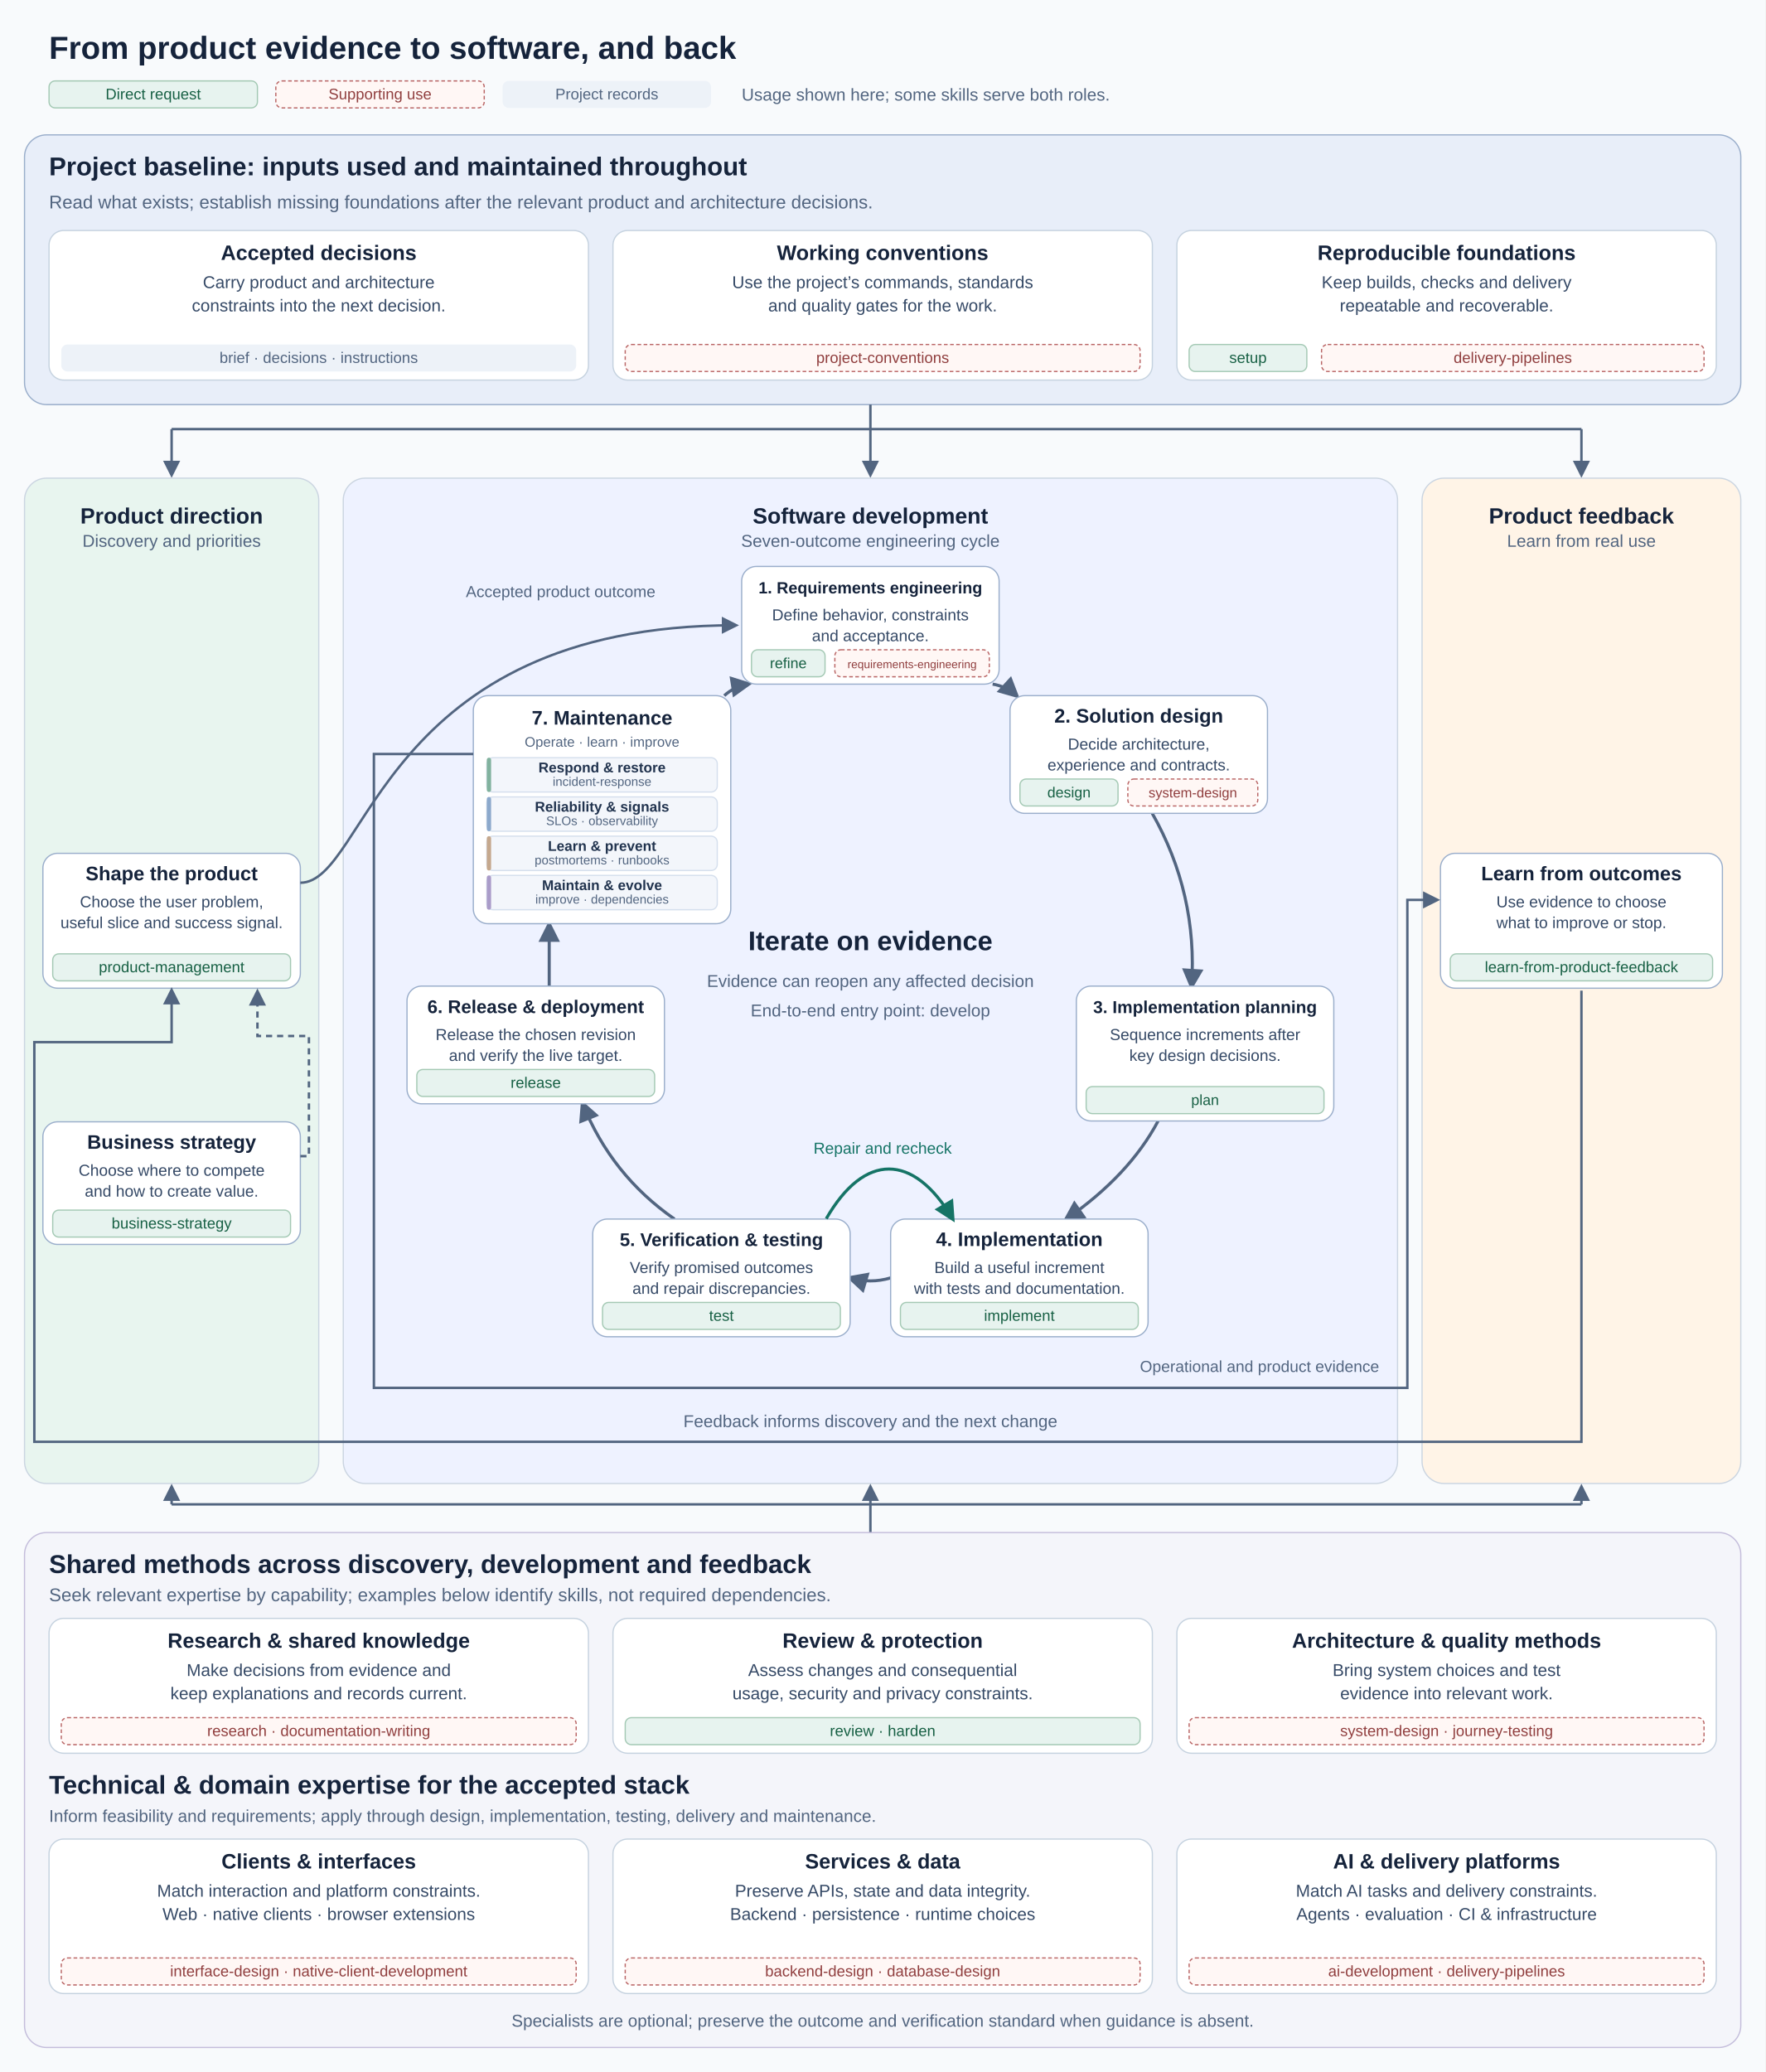
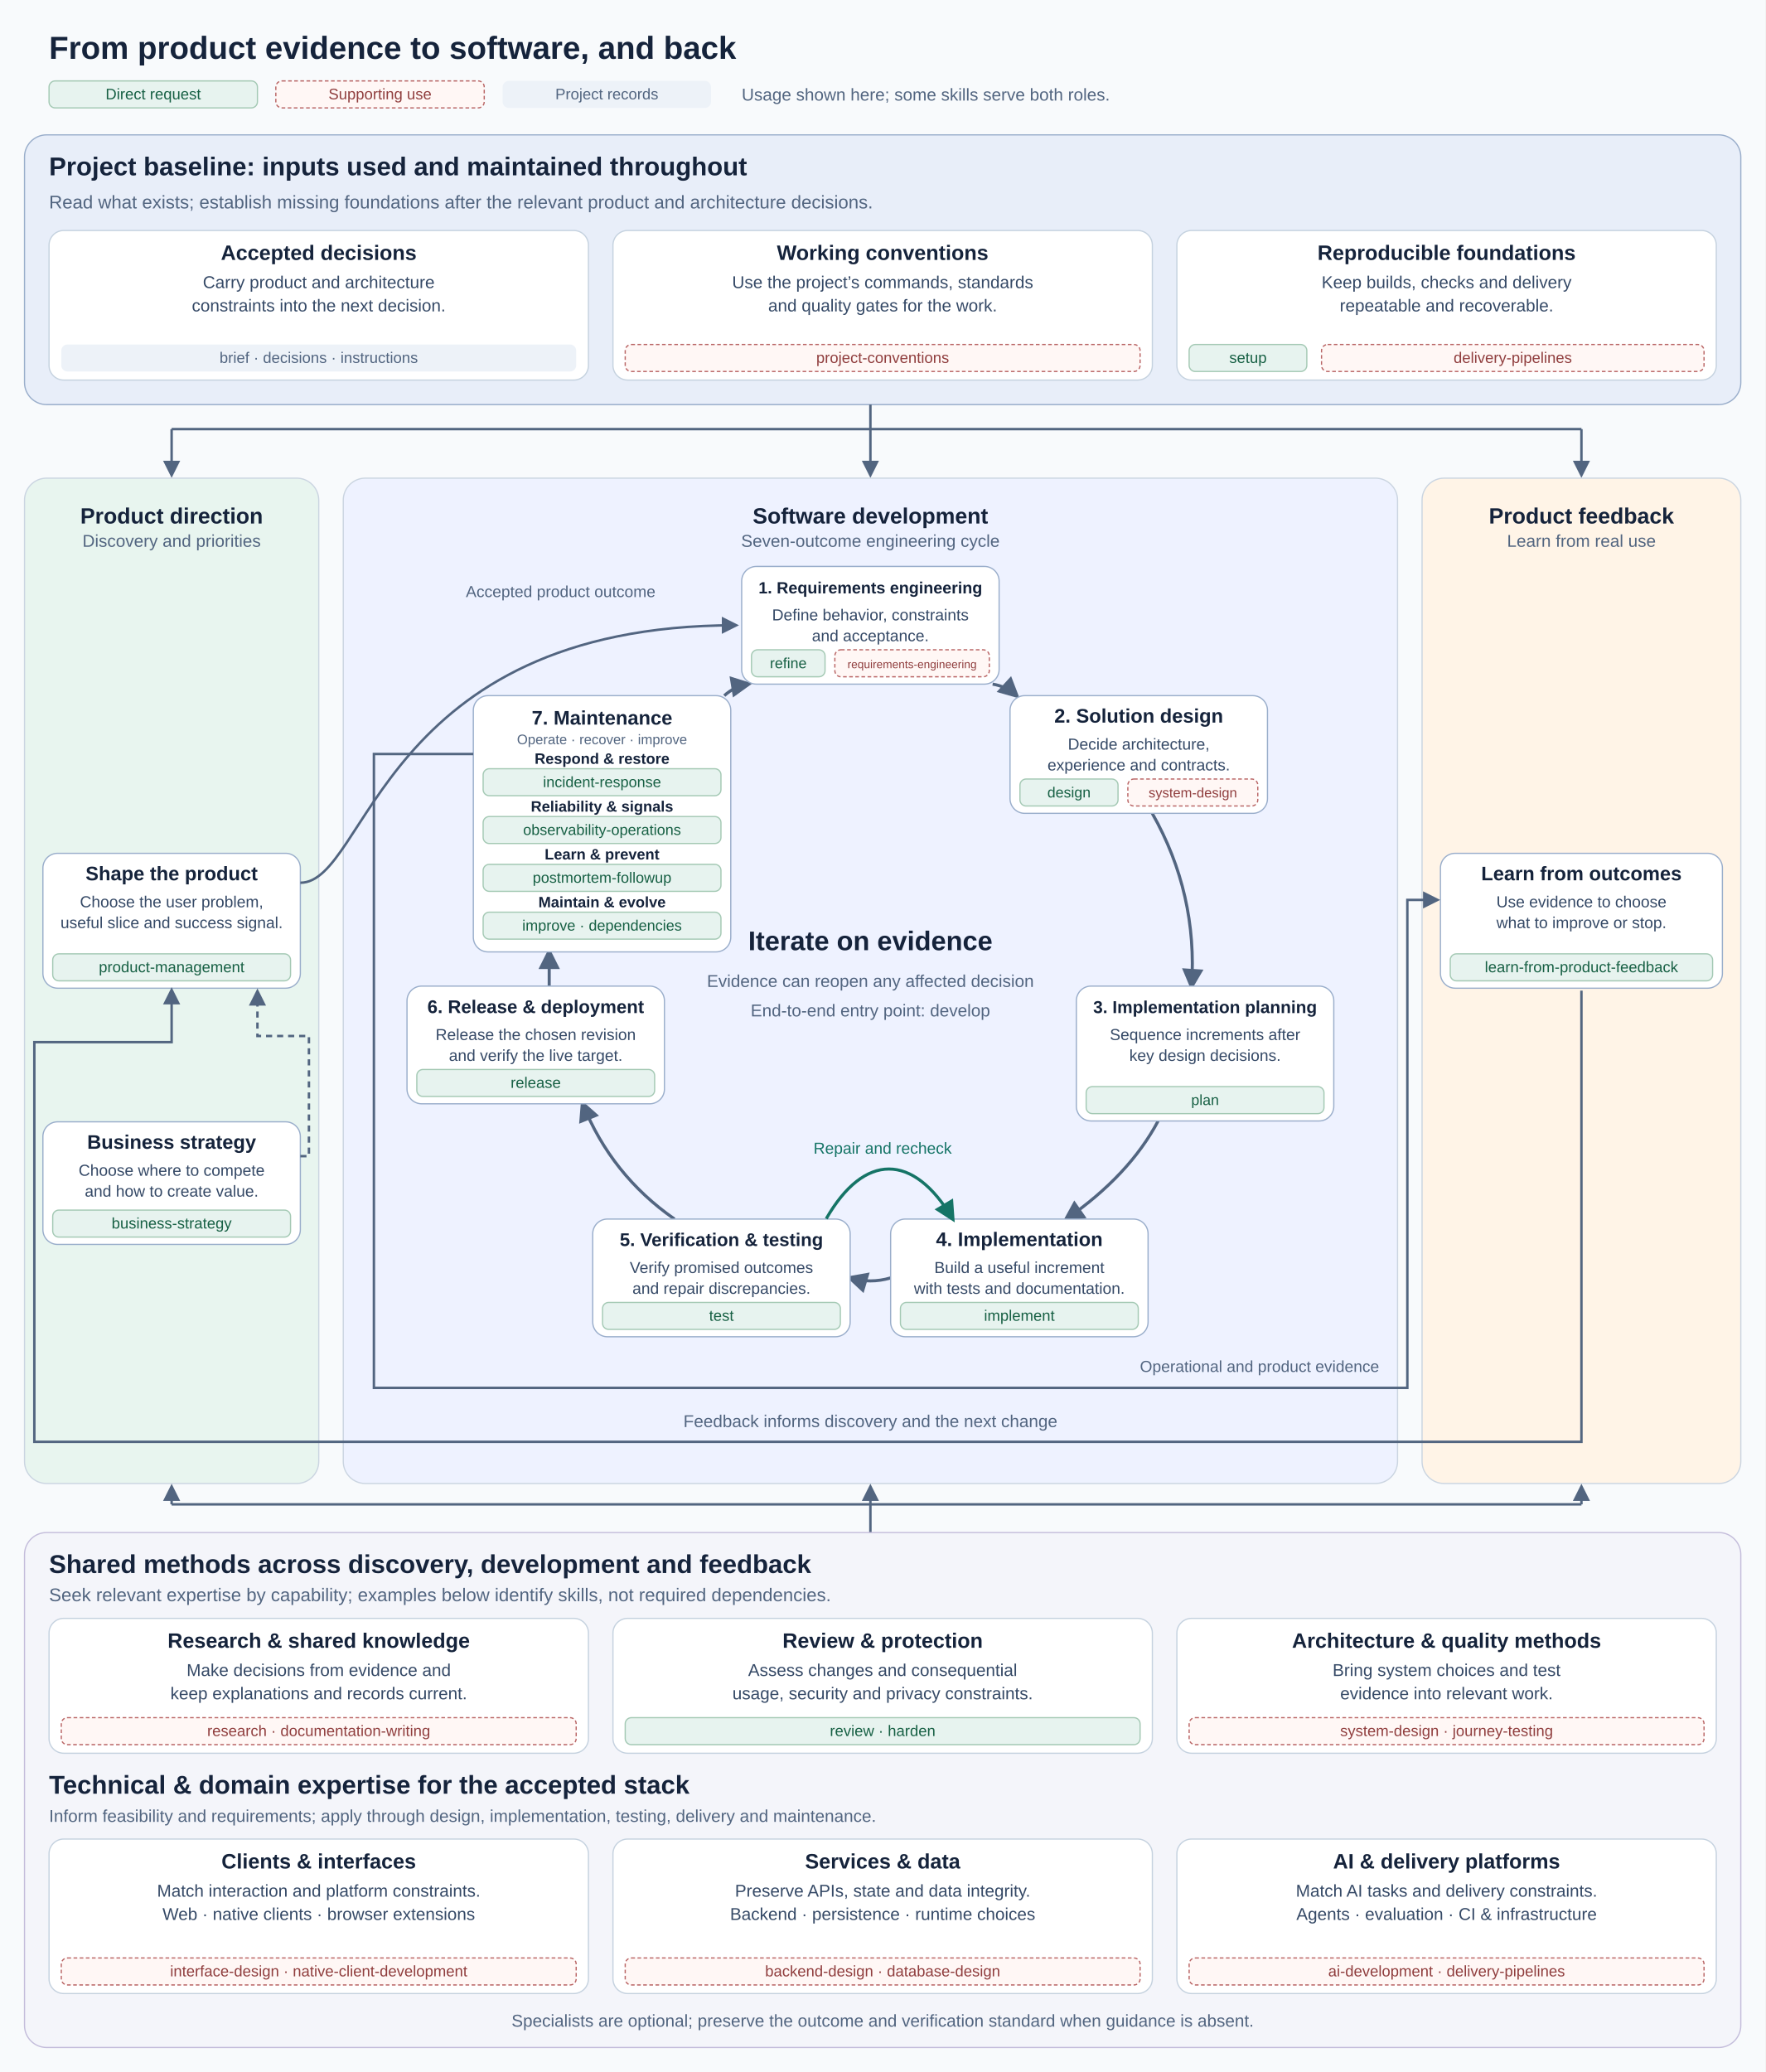
<svg xmlns="http://www.w3.org/2000/svg" width="1440" height="1690" viewBox="0 0 1440 1690" role="img" aria-labelledby="title desc">
  <defs>
    <marker id="arrow" viewBox="0 0 10 10" refX="8" refY="5" markerWidth="7" markerHeight="7" orient="auto-start-reverse">
      <path d="M 0 0 L 10 5 L 0 10 z" fill="#526580" />
    </marker>
    <marker id="repair-arrow" viewBox="0 0 10 10" refX="8" refY="5" markerWidth="7" markerHeight="7" orient="auto">
      <path d="M 0 0 L 10 5 L 0 10 z" fill="#157466" />
    </marker>
  </defs>
  <rect width="1440" height="1690" fill="#f8fafc" />
  <g font-family="Arial, Helvetica, sans-serif">
    <text x="40" y="48" font-size="26" font-weight="700" fill="#15233b">From product evidence to software, and back</text>
    <g data-skill="true" data-use="direct">
      <rect x="40" y="66" width="170" height="22" rx="5" fill="#e7f3ef" stroke="#a4c9b4" />
      <text x="125.0" y="81" text-anchor="middle" font-size="12.5" font-weight="500" fill="#176044">Direct request</text>
    </g>
    <g data-skill="true" data-use="support">
      <rect x="225" y="66" width="170" height="22" rx="5" fill="#fff7f5" stroke="#b96565" stroke-dasharray="3 2" />
      <text x="310.0" y="81" text-anchor="middle" font-size="12.5" font-weight="500" fill="#903e3e">Supporting use</text>
    </g>
    <g data-skill="true" data-use="record">
      <rect x="410" y="66" width="170" height="22" rx="5" fill="#edf2f8" />
      <text x="495.0" y="81" text-anchor="middle" font-size="12.5" font-weight="500" fill="#526580">Project records</text>
    </g>
    <text x="605" y="82" font-size="14" fill="#526580">Usage shown here; some skills serve both roles.</text>
    <g aria-label="Project baseline used and maintained throughout the flow">
      <rect x="20" y="110" width="1400" height="220" rx="18" fill="#e8eef9" stroke="#9aaecb" />
      <text x="40" y="143" text-anchor="start" font-size="21" font-weight="700" fill="#15233b">Project baseline: inputs used and maintained throughout</text>
      <text x="40" y="170" text-anchor="start" font-size="15" font-weight="400" fill="#526580">Read what exists; establish missing foundations after the relevant product and architecture decisions.</text>
      <g data-card="true">
        <rect x="40" y="188" width="440" height="122" rx="12" fill="white" stroke="#c5d2df" />
        <text x="260.0" y="212" text-anchor="middle" font-size="17" font-weight="700" fill="#15233b">Accepted decisions</text>
        <text x="260.0" y="235" text-anchor="middle" font-size="14" font-weight="400" fill="#354966">Carry product and architecture</text>
        <text x="260.0" y="254" text-anchor="middle" font-size="14" font-weight="400" fill="#354966">constraints into the next decision.</text>
        <g data-skill="true" data-use="record">
          <rect x="50.0" y="281.0" width="420.0" height="22" rx="5" fill="#edf2f8" />
          <text x="260.0" y="296.0" text-anchor="middle" font-size="12.5" font-weight="500" fill="#526580">brief · decisions · instructions</text>
        </g>
      </g>
      <g data-card="true">
        <rect x="500" y="188" width="440" height="122" rx="12" fill="white" stroke="#c5d2df" />
        <text x="720.0" y="212" text-anchor="middle" font-size="17" font-weight="700" fill="#15233b">Working conventions</text>
        <text x="720.0" y="235" text-anchor="middle" font-size="14" font-weight="400" fill="#354966">Use the project’s commands, standards</text>
        <text x="720.0" y="254" text-anchor="middle" font-size="14" font-weight="400" fill="#354966">and quality gates for the work.</text>
        <g data-skill="true" data-use="support">
          <rect x="510.0" y="281.0" width="420.0" height="22" rx="5" fill="#fff7f5" stroke="#b96565" stroke-dasharray="3 2" />
          <text x="720.0" y="296.0" text-anchor="middle" font-size="12.5" font-weight="500" fill="#903e3e">project-conventions</text>
        </g>
      </g>
      <g data-card="true">
        <rect x="960" y="188" width="440" height="122" rx="12" fill="white" stroke="#c5d2df" />
        <text x="1180.0" y="212" text-anchor="middle" font-size="17" font-weight="700" fill="#15233b">Reproducible foundations</text>
        <text x="1180.0" y="235" text-anchor="middle" font-size="14" font-weight="400" fill="#354966">Keep builds, checks and delivery</text>
        <text x="1180.0" y="254" text-anchor="middle" font-size="14" font-weight="400" fill="#354966">repeatable and recoverable.</text>
        <g>
          <g data-skill="true" data-use="direct">
            <rect x="970.0" y="281.0" width="96" height="22" rx="5" fill="#e7f3ef" stroke="#a4c9b4" />
            <text x="1018.0" y="296.0" text-anchor="middle" font-size="12.5" font-weight="500" fill="#176044">setup</text>
          </g>
          <g data-skill="true" data-use="support">
            <rect x="1078.0" y="281.0" width="312.0" height="22" rx="5" fill="#fff7f5" stroke="#b96565" stroke-dasharray="3 2" />
            <text x="1234.0" y="296.0" text-anchor="middle" font-size="12.5" font-weight="500" fill="#903e3e">delivery-pipelines</text>
          </g>
        </g>
      </g>
    </g>
    <g aria-label="The project baseline informs all three parts of the flow" fill="none" stroke="#526580" stroke-width="2">
      <path d="M 710 330 V 350 M 140 350 H 1290" />
      <path d="M 140 350 V 387" marker-end="url(#arrow)" />
      <path d="M 710 350 V 387" marker-end="url(#arrow)" />
      <path d="M 1290 350 V 387" marker-end="url(#arrow)" />
    </g>
    <g transform="translate(0 280)">
      <rect x="20" y="110" width="240" height="820" rx="18" fill="#e8f5ef" stroke="#cbd5e1" />
      <text x="140.0" y="147" text-anchor="middle" font-size="18" font-weight="700" fill="#15233b">Product direction</text>
      <text x="140.0" y="166" text-anchor="middle" font-size="14" fill="#526580">Discovery and priorities</text>
      <rect x="280" y="110" width="860" height="820" rx="18" fill="#eef2ff" stroke="#cbd5e1" />
      <text x="710.0" y="147" text-anchor="middle" font-size="18" font-weight="700" fill="#15233b">Software development</text>
      <text x="710.0" y="166" text-anchor="middle" font-size="14" fill="#526580">Seven-outcome engineering cycle</text>
      <rect x="1160" y="110" width="260" height="820" rx="18" fill="#fff4e7" stroke="#cbd5e1" />
      <text x="1290.0" y="147" text-anchor="middle" font-size="18" font-weight="700" fill="#15233b">Product feedback</text>
      <text x="1290.0" y="166" text-anchor="middle" font-size="14" fill="#526580">Learn from real use</text>
      <path d="M 809.7 278.0 Q 820.9 279.8 829.2 287.4" fill="none" stroke="#526580" stroke-width="2.5" marker-end="url(#arrow)" />
      <path d="M 939.9 383.4 Q 977.1 449.0 972.0 524.3" fill="none" stroke="#526580" stroke-width="2.5" marker-end="url(#arrow)" />
      <path d="M 944.7 634.3 Q 921.3 678.5 869.8 714.3" fill="none" stroke="#526580" stroke-width="2.5" marker-end="url(#arrow)" />
      <path d="M 726.5 762.3 Q 710.0 767.2 693.5 762.3" fill="none" stroke="#526580" stroke-width="2.5" marker-end="url(#arrow)" />
      <path d="M 550.2 714.3 Q 498.7 678.5 475.3 620.3" fill="none" stroke="#526580" stroke-width="2.5" marker-end="url(#arrow)" />
-       <path d="M 448.0 524.3 Q 448.0 503.0 448.0 474.2" fill="none" stroke="#526580" stroke-width="2.5" marker-end="url(#arrow)" />
+       <path d="M 448.0 524.3 Q 448.0 510.0 448.0 496.4" fill="none" stroke="#526580" stroke-width="2.5" marker-end="url(#arrow)" />
      <path d="M 590.8 287.4 Q 599.1 279.8 610.3 278.0" fill="none" stroke="#526580" stroke-width="2.5" marker-end="url(#arrow)" />
      <text x="710" y="495" text-anchor="middle" font-size="22" font-weight="700" fill="#15233b">Iterate on evidence</text>
      <text x="710" y="525" text-anchor="middle" font-size="14" fill="#526580">Evidence can reopen any affected decision</text>
      <text x="710" y="549" text-anchor="middle" font-size="14" fill="#526580">End-to-end entry point: develop</text>
      <g data-card="true">
        <rect x="605" y="182" width="210" height="96" rx="12" fill="white" stroke="#9aaecb" />
        <text x="710.0" y="204" text-anchor="middle" font-size="13.3" font-weight="700" fill="#15233b">1. Requirements engineering</text>
        <text x="710.0" y="226" text-anchor="middle" font-size="13" font-weight="400" fill="#354966">Define behavior, constraints</text>
        <text x="710.0" y="243" text-anchor="middle" font-size="13" font-weight="400" fill="#354966">and acceptance.</text>
        <g data-skill="true" data-use="direct">
          <rect x="613" y="250" width="60" height="22" rx="5" fill="#e7f3ef" stroke="#a4c9b4" />
          <text x="643.0" y="265.0" text-anchor="middle" font-size="12" font-weight="500" fill="#176044">refine</text>
        </g>
        <g data-skill="true" data-use="support">
          <rect x="681" y="250" width="126" height="22" rx="5" fill="#fff7f5" stroke="#b96565" stroke-dasharray="3 2" />
          <text x="744.0" y="265.0" text-anchor="middle" font-size="9.25" font-weight="500" fill="#903e3e" textLength="112" lengthAdjust="spacingAndGlyphs">requirements-engineering</text>
        </g>
      </g>
      <g data-card="true">
        <rect x="823.9" y="287.4" width="210" height="96" rx="12" fill="white" stroke="#9aaecb" />
        <text x="928.9" y="309.4" text-anchor="middle" font-size="16" font-weight="700" fill="#15233b">2. Solution design</text>
        <text x="928.9" y="331.4" text-anchor="middle" font-size="13" font-weight="400" fill="#354966">Decide architecture,</text>
        <text x="928.9" y="348.4" text-anchor="middle" font-size="13" font-weight="400" fill="#354966">experience and contracts.</text>
        <g data-skill="true" data-use="direct">
          <rect x="832" y="355.4" width="80" height="22" rx="5" fill="#e7f3ef" stroke="#a4c9b4" />
          <text x="872.0" y="370.4" text-anchor="middle" font-size="12" font-weight="500" fill="#176044">design</text>
        </g>
        <g data-skill="true" data-use="support">
          <rect x="920" y="355.4" width="106" height="22" rx="5" fill="#fff7f5" stroke="#b96565" stroke-dasharray="3 2" />
          <text x="973.0" y="370.4" text-anchor="middle" font-size="11.2" font-weight="500" fill="#903e3e">system-design</text>
        </g>
      </g>
      <g data-card="true">
        <rect x="878" y="524.3" width="210" height="110" rx="12" fill="white" stroke="#9aaecb" />
        <text x="983.0" y="546.3" text-anchor="middle" font-size="14.1" font-weight="700" fill="#15233b">3. Implementation planning</text>
        <text x="983.0" y="568.3" text-anchor="middle" font-size="13" font-weight="400" fill="#354966">Sequence increments after</text>
        <text x="983.0" y="585.3" text-anchor="middle" font-size="13" font-weight="400" fill="#354966">key design decisions.</text>
        <g data-skill="true" data-use="direct">
          <rect x="886" y="606.3" width="194" height="22" rx="5" fill="#e7f3ef" stroke="#a4c9b4" />
          <text x="983.0" y="621.3" text-anchor="middle" font-size="12" font-weight="500" fill="#176044">plan</text>
        </g>
      </g>
      <g data-card="true">
        <rect x="726.5" y="714.3" width="210" height="96" rx="12" fill="white" stroke="#9aaecb" />
        <text x="831.5" y="736.3" text-anchor="middle" font-size="16" font-weight="700" fill="#15233b">4. Implementation</text>
        <text x="831.5" y="758.3" text-anchor="middle" font-size="13" font-weight="400" fill="#354966">Build a useful increment</text>
        <text x="831.5" y="775.3" text-anchor="middle" font-size="13" font-weight="400" fill="#354966">with tests and documentation.</text>
        <g data-skill="true" data-use="direct">
          <rect x="734.5" y="782.3" width="194.0" height="22" rx="5" fill="#e7f3ef" stroke="#a4c9b4" />
          <text x="831.5" y="797.3" text-anchor="middle" font-size="12.5" font-weight="500" fill="#176044">implement</text>
        </g>
      </g>
      <g data-card="true">
        <rect x="483.5" y="714.3" width="210" height="96" rx="12" fill="white" stroke="#9aaecb" />
        <text x="588.5" y="736.3" text-anchor="middle" font-size="15" font-weight="700" fill="#15233b">5. Verification &amp; testing</text>
        <text x="588.5" y="758.3" text-anchor="middle" font-size="13" font-weight="400" fill="#354966">Verify promised outcomes</text>
        <text x="588.5" y="775.3" text-anchor="middle" font-size="13" font-weight="400" fill="#354966">and repair discrepancies.</text>
        <g data-skill="true" data-use="direct">
          <rect x="491.5" y="782.3" width="194.0" height="22" rx="5" fill="#e7f3ef" stroke="#a4c9b4" />
          <text x="588.5" y="797.3" text-anchor="middle" font-size="12.5" font-weight="500" fill="#176044">test</text>
        </g>
      </g>
      <g data-card="true">
        <rect x="332" y="524.3" width="210" height="96" rx="12" fill="white" stroke="#9aaecb" />
        <text x="437.0" y="546.3" text-anchor="middle" font-size="15" font-weight="700" fill="#15233b">6. Release &amp; deployment</text>
        <text x="437.0" y="568.3" text-anchor="middle" font-size="13" font-weight="400" fill="#354966">Release the chosen revision</text>
        <text x="437.0" y="585.3" text-anchor="middle" font-size="13" font-weight="400" fill="#354966">and verify the live target.</text>
        <g data-skill="true" data-use="direct">
          <rect x="340.0" y="592.3" width="194.0" height="22" rx="5" fill="#e7f3ef" stroke="#a4c9b4" />
          <text x="437.0" y="607.3" text-anchor="middle" font-size="12.5" font-weight="500" fill="#176044">release</text>
        </g>
      </g>
-       <g data-card="true" aria-label="7. Maintenance: incident response and recovery, reliability and signals, postmortems and runbooks, upkeep and evolution">
-         <rect x="386.1" y="287.4" width="210" height="186" rx="12" fill="white" stroke="#9aaecb" />
+       <g data-card="true" aria-label="7. Maintenance: Respond and restore, reliability and signals, learn and prevent, maintain and evolve">
+         <rect x="386.1" y="287.4" width="210" height="209" rx="12" fill="white" stroke="#9aaecb" />
        <text x="491.1" y="311" text-anchor="middle" font-size="16" font-weight="700" fill="#15233b">7. Maintenance</text>
-         <text x="491.1" y="329" text-anchor="middle" font-size="11.3" fill="#526580">Operate · learn · improve</text>
+         <text x="491.1" y="327" text-anchor="middle" font-size="11.3" fill="#526580">Operate · recover · improve</text>
        <g aria-label="Respond &amp; restore: incident-response">
-           <rect x="397.1" y="338" width="188" height="28" rx="5" fill="#f3f6fb" stroke="#d5dfed" />
-           <rect x="397.1" y="338" width="3.5" height="28" rx="1.7" fill="#81b29e" />
-           <text x="491.1" y="350" text-anchor="middle" font-size="11.6" font-weight="700" fill="#21334e">Respond &amp; restore</text>
-           <text x="491.1" y="361" text-anchor="middle" font-size="10.2" fill="#526580">incident-response</text>
-         </g>
-         <g aria-label="Reliability &amp; signals: SLOs · observability">
-           <rect x="397.1" y="370" width="188" height="28" rx="5" fill="#f3f6fb" stroke="#d5dfed" />
-           <rect x="397.1" y="370" width="3.5" height="28" rx="1.7" fill="#8ca9cc" />
-           <text x="491.1" y="382" text-anchor="middle" font-size="11.6" font-weight="700" fill="#21334e">Reliability &amp; signals</text>
-           <text x="491.1" y="393" text-anchor="middle" font-size="10.2" fill="#526580">SLOs · observability</text>
-         </g>
-         <g aria-label="Learn &amp; prevent: postmortems · runbooks">
-           <rect x="397.1" y="402" width="188" height="28" rx="5" fill="#f3f6fb" stroke="#d5dfed" />
-           <rect x="397.1" y="402" width="3.5" height="28" rx="1.7" fill="#c5a88d" />
-           <text x="491.1" y="414" text-anchor="middle" font-size="11.6" font-weight="700" fill="#21334e">Learn &amp; prevent</text>
-           <text x="491.1" y="425" text-anchor="middle" font-size="10.2" fill="#526580">postmortems · runbooks</text>
+           <text x="491.1" y="343" text-anchor="middle" font-size="12.3" font-weight="600" fill="#15233b">Respond &amp; restore</text>
+           <g data-skill="true" data-use="direct">
+             <rect x="394.1" y="347" width="194" height="22" rx="5" fill="#e7f3ef" stroke="#a4c9b4" />
+             <text x="491.1" y="362" text-anchor="middle" font-size="12.2" font-weight="500" fill="#176044">incident-response</text>
+           </g>
+         </g>
+         <g aria-label="Reliability &amp; signals: observability-operations">
+           <text x="491.1" y="382" text-anchor="middle" font-size="12.3" font-weight="600" fill="#15233b">Reliability &amp; signals</text>
+           <g data-skill="true" data-use="direct">
+             <rect x="394.1" y="386" width="194" height="22" rx="5" fill="#e7f3ef" stroke="#a4c9b4" />
+             <text x="491.1" y="401" text-anchor="middle" font-size="12.2" font-weight="500" fill="#176044">observability-operations</text>
+           </g>
+         </g>
+         <g aria-label="Learn &amp; prevent: postmortem-followup">
+           <text x="491.1" y="421" text-anchor="middle" font-size="12.3" font-weight="600" fill="#15233b">Learn &amp; prevent</text>
+           <g data-skill="true" data-use="direct">
+             <rect x="394.1" y="425" width="194" height="22" rx="5" fill="#e7f3ef" stroke="#a4c9b4" />
+             <text x="491.1" y="440" text-anchor="middle" font-size="12.2" font-weight="500" fill="#176044">postmortem-followup</text>
+           </g>
        </g>
        <g aria-label="Maintain &amp; evolve: improve · dependencies">
-           <rect x="397.1" y="434" width="188" height="28" rx="5" fill="#f3f6fb" stroke="#d5dfed" />
-           <rect x="397.1" y="434" width="3.5" height="28" rx="1.7" fill="#aa9cc9" />
-           <text x="491.1" y="446" text-anchor="middle" font-size="11.6" font-weight="700" fill="#21334e">Maintain &amp; evolve</text>
-           <text x="491.1" y="457" text-anchor="middle" font-size="10.2" fill="#526580">improve · dependencies</text>
+           <text x="491.1" y="460" text-anchor="middle" font-size="12.3" font-weight="600" fill="#15233b">Maintain &amp; evolve</text>
+           <g data-skill="true" data-use="direct">
+             <rect x="394.1" y="464" width="194" height="22" rx="5" fill="#e7f3ef" stroke="#a4c9b4" />
+             <text x="491.1" y="479" text-anchor="middle" font-size="12.2" font-weight="500" fill="#176044">improve · dependencies</text>
+           </g>
        </g>
      </g>
      <path d="M 674 714 C 705 660 745 660 777 714" fill="none" stroke="#157466" stroke-width="2.5" marker-end="url(#repair-arrow)" />
      <text x="720" y="661" text-anchor="middle" font-size="13" fill="#157466">Repair and recheck</text>
      <g data-card="true">
        <rect x="35" y="416" width="210" height="110" rx="12" fill="white" stroke="#9aaecb" />
        <text x="140.0" y="438" text-anchor="middle" font-size="16" font-weight="700" fill="#15233b">Shape the product</text>
        <text x="140.0" y="460" text-anchor="middle" font-size="13" font-weight="400" fill="#354966">Choose the user problem,</text>
        <text x="140.0" y="477" text-anchor="middle" font-size="13" font-weight="400" fill="#354966">useful slice and success signal.</text>
        <g data-skill="true" data-use="direct">
          <rect x="43.0" y="498.0" width="194.0" height="22" rx="5" fill="#e7f3ef" stroke="#a4c9b4" />
          <text x="140.0" y="513.0" text-anchor="middle" font-size="12.5" font-weight="500" fill="#176044">product-management</text>
        </g>
      </g>
      <g data-card="true">
        <rect x="35" y="635" width="210" height="100" rx="12" fill="white" stroke="#9aaecb" />
        <text x="140.0" y="657" text-anchor="middle" font-size="16" font-weight="700" fill="#15233b">Business strategy</text>
        <text x="140.0" y="679" text-anchor="middle" font-size="13" font-weight="400" fill="#354966">Choose where to compete</text>
        <text x="140.0" y="696" text-anchor="middle" font-size="13" font-weight="400" fill="#354966">and how to create value.</text>
        <g data-skill="true" data-use="direct">
          <rect x="43.0" y="707.0" width="194.0" height="22" rx="5" fill="#e7f3ef" stroke="#a4c9b4" />
          <text x="140.0" y="722.0" text-anchor="middle" font-size="12.5" font-weight="500" fill="#176044">business-strategy</text>
        </g>
      </g>
      <path d="M 245 663 H 252 V 565 H 210 V 529" fill="none" stroke="#526580" stroke-width="2" stroke-dasharray="5 4" marker-end="url(#arrow)" />
      <g data-card="true">
        <rect x="1175" y="416" width="230" height="110" rx="12" fill="white" stroke="#9aaecb" />
        <text x="1290.0" y="438" text-anchor="middle" font-size="16" font-weight="700" fill="#15233b">Learn from outcomes</text>
        <text x="1290.0" y="460" text-anchor="middle" font-size="13" font-weight="400" fill="#354966">Use evidence to choose</text>
        <text x="1290.0" y="477" text-anchor="middle" font-size="13" font-weight="400" fill="#354966">what to improve or stop.</text>
        <g data-skill="true" data-use="direct">
          <rect x="1183.0" y="498.0" width="214.0" height="22" rx="5" fill="#e7f3ef" stroke="#a4c9b4" />
          <text x="1290.0" y="513.0" text-anchor="middle" font-size="12.5" font-weight="500" fill="#176044">learn-from-product-feedback</text>
        </g>
      </g>
      <path d="M 245 440 C 300 440 310 230 600 230" fill="none" stroke="#526580" stroke-width="2" marker-end="url(#arrow)" />
      <text x="380" y="207" font-size="13" fill="#526580">Accepted product outcome</text>
      <path d="M 386 335 H 305 V 852 H 1148 V 454 H 1172" fill="none" stroke="#526580" stroke-width="2" marker-end="url(#arrow)" />
      <text x="1125" y="839" text-anchor="end" font-size="13" fill="#526580">Operational and product evidence</text>
      <path d="M 1290 528 V 896 H 28 V 570 H 140 V 528" fill="none" stroke="#526580" stroke-width="2" marker-end="url(#arrow)" />
      <text x="710" y="884" text-anchor="middle" font-size="14" fill="#526580">Feedback informs discovery and the next change</text>
    </g>
    <g aria-label="Supporting expertise feeds relevant work throughout the flow" fill="none" stroke="#526580" stroke-width="2">
      <path d="M 140 1227 H 1290 M 710 1250 V 1227" />
      <path d="M 140 1227 V 1213" marker-end="url(#arrow)" />
      <path d="M 710 1227 V 1213" marker-end="url(#arrow)" />
      <path d="M 1290 1227 V 1213" marker-end="url(#arrow)" />
    </g>
    <g aria-label="Reusable methods and matching technical expertise">
      <rect x="20" y="1250" width="1400" height="420" rx="18" fill="#f4f5fa" stroke="#c4bddb" />
      <text x="40" y="1283" text-anchor="start" font-size="21" font-weight="700" fill="#15233b">Shared methods across discovery, development and feedback</text>
      <text x="40" y="1306" text-anchor="start" font-size="15" font-weight="400" fill="#526580">Seek relevant expertise by capability; examples below identify skills, not required dependencies.</text>
      <g data-card="true">
        <rect x="40" y="1320" width="440" height="110" rx="12" fill="white" stroke="#c5d2df" />
        <text x="260.0" y="1344" text-anchor="middle" font-size="17" font-weight="700" fill="#15233b">Research &amp; shared knowledge</text>
        <text x="260.0" y="1367" text-anchor="middle" font-size="14" font-weight="400" fill="#354966">Make decisions from evidence and</text>
        <text x="260.0" y="1386" text-anchor="middle" font-size="14" font-weight="400" fill="#354966">keep explanations and records current.</text>
        <g data-skill="true" data-use="support">
          <rect x="50.0" y="1401.0" width="420.0" height="22" rx="5" fill="#fff7f5" stroke="#b96565" stroke-dasharray="3 2" />
          <text x="260.0" y="1416.0" text-anchor="middle" font-size="12.5" font-weight="500" fill="#903e3e">research · documentation-writing</text>
        </g>
      </g>
      <g data-card="true">
        <rect x="500" y="1320" width="440" height="110" rx="12" fill="white" stroke="#c5d2df" />
        <text x="720.0" y="1344" text-anchor="middle" font-size="17" font-weight="700" fill="#15233b">Review &amp; protection</text>
        <text x="720.0" y="1367" text-anchor="middle" font-size="14" font-weight="400" fill="#354966">Assess changes and consequential</text>
        <text x="720.0" y="1386" text-anchor="middle" font-size="14" font-weight="400" fill="#354966">usage, security and privacy constraints.</text>
        <g data-skill="true" data-use="direct">
          <rect x="510.0" y="1401.0" width="420.0" height="22" rx="5" fill="#e7f3ef" stroke="#a4c9b4" />
          <text x="720.0" y="1416.0" text-anchor="middle" font-size="12.5" font-weight="500" fill="#176044">review · harden</text>
        </g>
      </g>
      <g data-card="true">
        <rect x="960" y="1320" width="440" height="110" rx="12" fill="white" stroke="#c5d2df" />
        <text x="1180.0" y="1344" text-anchor="middle" font-size="17" font-weight="700" fill="#15233b">Architecture &amp; quality methods</text>
        <text x="1180.0" y="1367" text-anchor="middle" font-size="14" font-weight="400" fill="#354966">Bring system choices and test</text>
        <text x="1180.0" y="1386" text-anchor="middle" font-size="14" font-weight="400" fill="#354966">evidence into relevant work.</text>
        <g data-skill="true" data-use="support">
          <rect x="970.0" y="1401.0" width="420.0" height="22" rx="5" fill="#fff7f5" stroke="#b96565" stroke-dasharray="3 2" />
          <text x="1180.0" y="1416.0" text-anchor="middle" font-size="12.5" font-weight="500" fill="#903e3e">system-design · journey-testing</text>
        </g>
      </g>
      <text x="40" y="1463" text-anchor="start" font-size="21" font-weight="700" fill="#15233b">Technical &amp; domain expertise for the accepted stack</text>
      <text x="40" y="1486" text-anchor="start" font-size="14" font-weight="400" fill="#526580">Inform feasibility and requirements; apply through design, implementation, testing, delivery and maintenance.</text>
      <g data-card="true">
        <rect x="40" y="1500" width="440" height="126" rx="12" fill="white" stroke="#c5d2df" />
        <text x="260.0" y="1524" text-anchor="middle" font-size="17" font-weight="700" fill="#15233b">Clients &amp; interfaces</text>
        <text x="260.0" y="1547" text-anchor="middle" font-size="14" font-weight="400" fill="#354966">Match interaction and platform constraints.</text>
        <text x="260.0" y="1566" text-anchor="middle" font-size="14" font-weight="400" fill="#354966">Web · native clients · browser extensions</text>
        <g data-skill="true" data-use="support">
          <rect x="50.0" y="1597.0" width="420.0" height="22" rx="5" fill="#fff7f5" stroke="#b96565" stroke-dasharray="3 2" />
          <text x="260.0" y="1612.0" text-anchor="middle" font-size="12.5" font-weight="500" fill="#903e3e">interface-design · native-client-development</text>
        </g>
      </g>
      <g data-card="true">
        <rect x="500" y="1500" width="440" height="126" rx="12" fill="white" stroke="#c5d2df" />
        <text x="720.0" y="1524" text-anchor="middle" font-size="17" font-weight="700" fill="#15233b">Services &amp; data</text>
        <text x="720.0" y="1547" text-anchor="middle" font-size="14" font-weight="400" fill="#354966">Preserve APIs, state and data integrity.</text>
        <text x="720.0" y="1566" text-anchor="middle" font-size="14" font-weight="400" fill="#354966">Backend · persistence · runtime choices</text>
        <g data-skill="true" data-use="support">
          <rect x="510.0" y="1597.0" width="420.0" height="22" rx="5" fill="#fff7f5" stroke="#b96565" stroke-dasharray="3 2" />
          <text x="720.0" y="1612.0" text-anchor="middle" font-size="12.5" font-weight="500" fill="#903e3e">backend-design · database-design</text>
        </g>
      </g>
      <g data-card="true">
        <rect x="960" y="1500" width="440" height="126" rx="12" fill="white" stroke="#c5d2df" />
        <text x="1180.0" y="1524" text-anchor="middle" font-size="17" font-weight="700" fill="#15233b">AI &amp; delivery platforms</text>
        <text x="1180.0" y="1547" text-anchor="middle" font-size="14" font-weight="400" fill="#354966">Match AI tasks and delivery constraints.</text>
        <text x="1180.0" y="1566" text-anchor="middle" font-size="14" font-weight="400" fill="#354966">Agents · evaluation · CI &amp; infrastructure</text>
        <g data-skill="true" data-use="support">
          <rect x="970.0" y="1597.0" width="420.0" height="22" rx="5" fill="#fff7f5" stroke="#b96565" stroke-dasharray="3 2" />
          <text x="1180.0" y="1612.0" text-anchor="middle" font-size="12.5" font-weight="500" fill="#903e3e">ai-development · delivery-pipelines</text>
        </g>
      </g>
      <text x="720" y="1653" text-anchor="middle" font-size="14" font-weight="400" fill="#526580">Specialists are optional; preserve the outcome and verification standard when guidance is absent.</text>
    </g>
  </g>
</svg>
